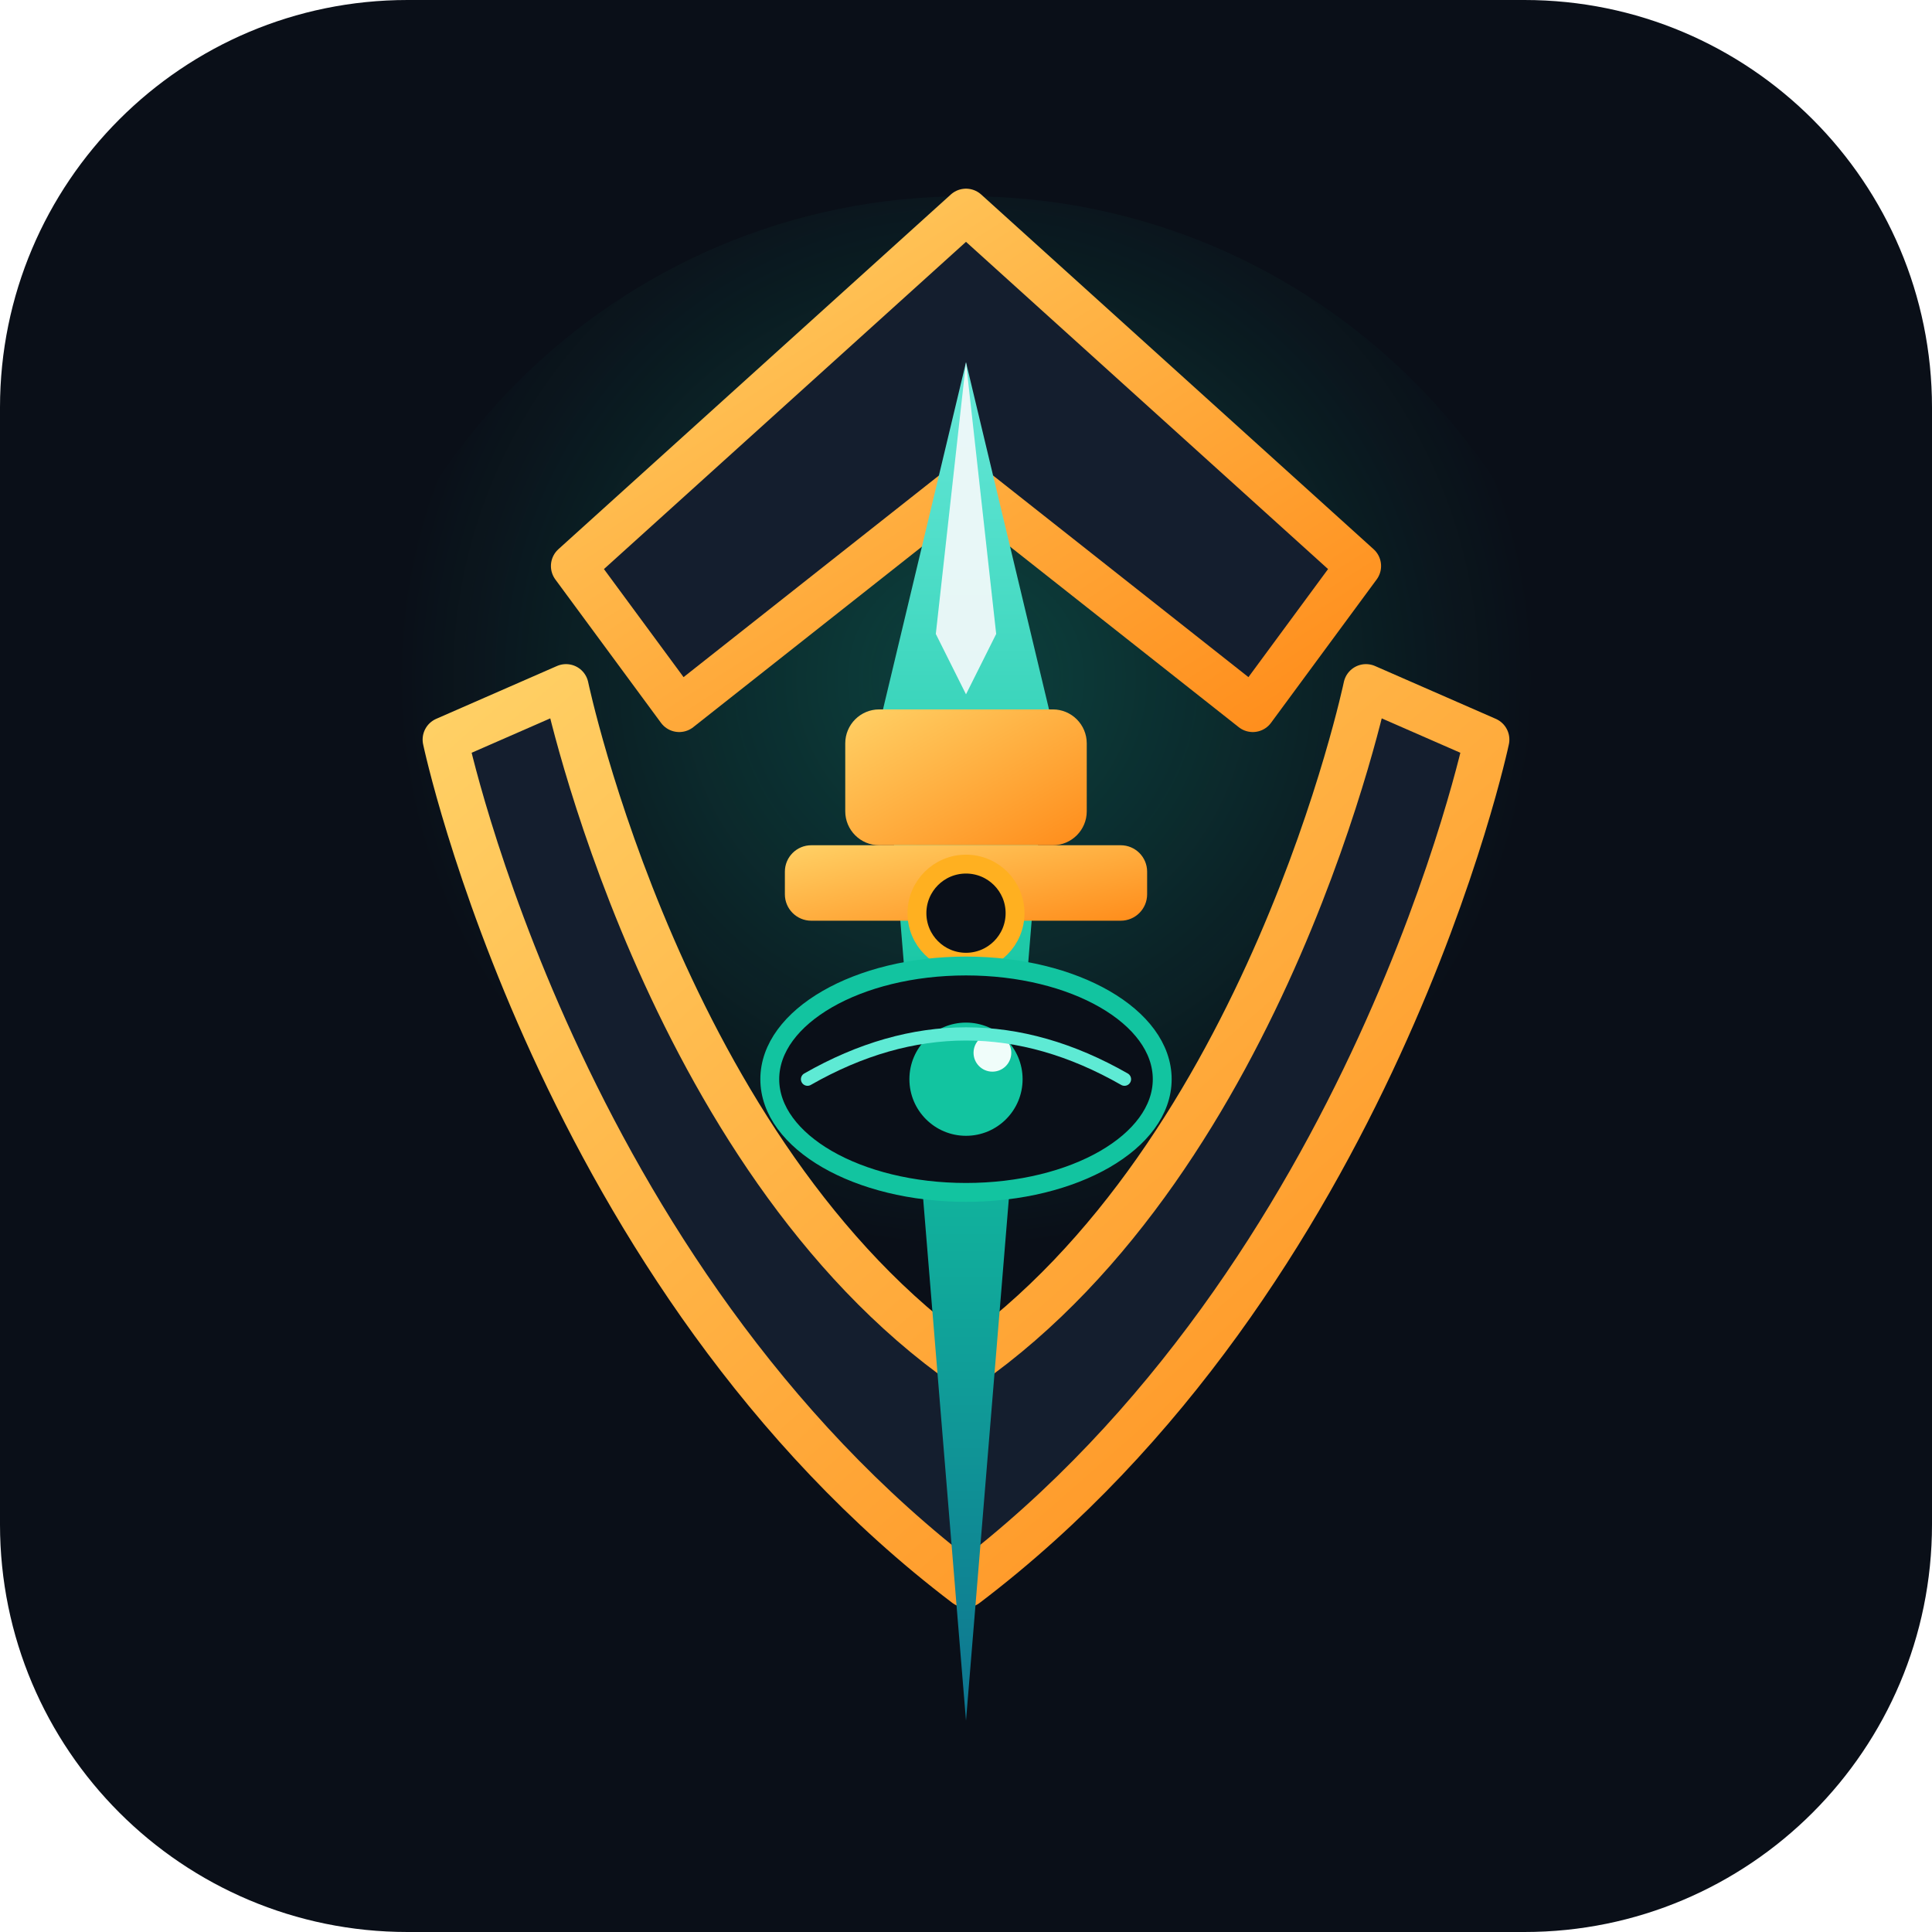
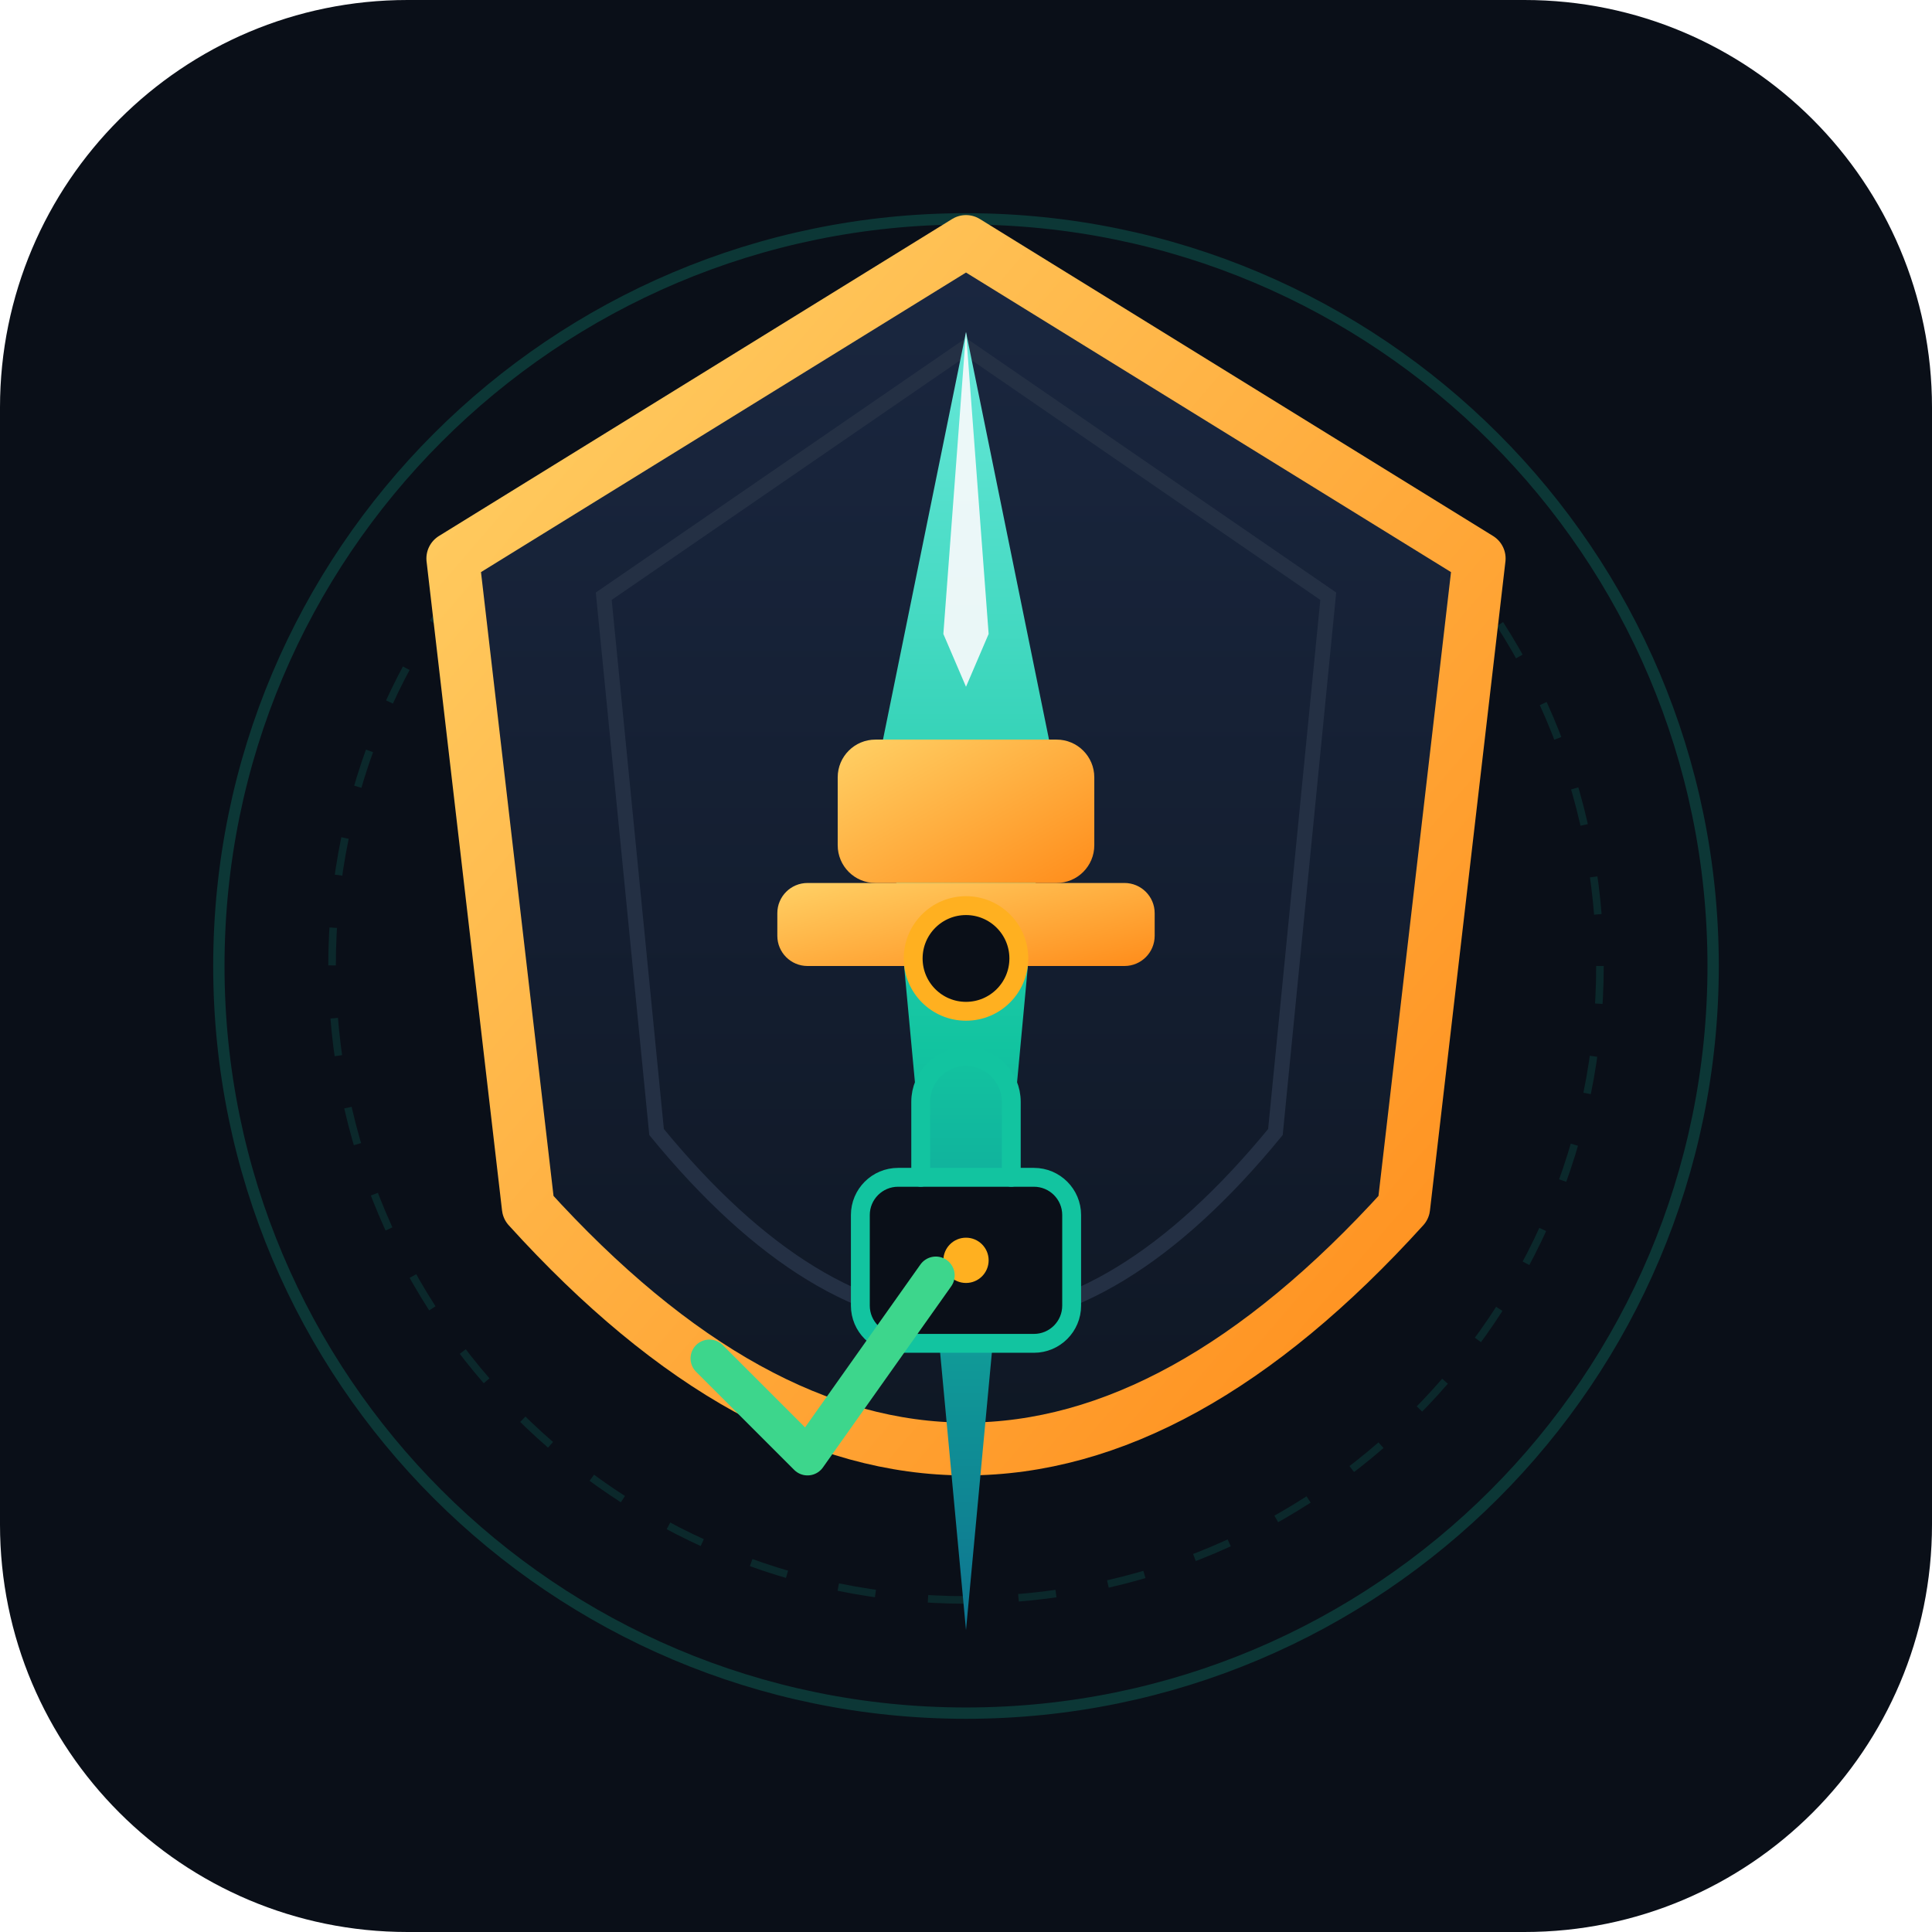
<svg xmlns="http://www.w3.org/2000/svg" viewBox="0 0 512 512" role="img" aria-label="Excalibu Sentinel">
  <defs>
    <linearGradient id="blade" x1="50%" y1="0%" x2="50%" y2="100%">
      <stop offset="0%" stop-color="#67e8d9" />
-       <stop offset="50%" stop-color="#12c4a0" />
+       <stop offset="55%" stop-color="#12c4a0" />
      <stop offset="100%" stop-color="#0e7490" />
    </linearGradient>
    <linearGradient id="gold" x1="0%" y1="0%" x2="100%" y2="100%">
      <stop offset="0%" stop-color="#ffd166" />
      <stop offset="100%" stop-color="#ff8c1a" />
    </linearGradient>
-     <radialGradient id="glow" cx="50%" cy="38%" r="45%">
-       <stop offset="0%" stop-color="#12c4a0" stop-opacity=".28" />
-       <stop offset="100%" stop-color="#12c4a0" stop-opacity="0" />
-     </radialGradient>
+     <linearGradient id="shieldFill" x1="50%" y1="0%" x2="50%" y2="100%">
+       <stop offset="0%" stop-color="#1a2740" />
+       <stop offset="100%" stop-color="#0f1724" />
+     </linearGradient>
  </defs>
  <rect width="512" height="512" rx="108" fill="#0a0f18" />
-   <circle cx="256" cy="220" r="168" fill="url(#glow)" />
-   <path d="M256 56 L360 150 L332 188 L256 128 L180 188 L152 150 Z" fill="#141e2e" stroke="url(#gold)" stroke-width="12" stroke-linejoin="round" />
-   <path d="M118 196 C118 196 148 338 256 420 C364 338 394 196 394 196 L362 182 C362 182 336 306 256 362 C176 306 150 182 150 182 Z" fill="#141e2e" stroke="url(#gold)" stroke-width="12" stroke-linejoin="round" />
-   <path d="M256 96 L278 188 L256 456 L234 188 Z" fill="url(#blade)" />
-   <path d="M256 96 L264 168 L256 184 L248 168 Z" fill="#f8fafc" opacity=".9" />
-   <rect x="224" y="188" width="64" height="36" rx="9" fill="url(#gold)" />
-   <rect x="208" y="224" width="96" height="20" rx="7" fill="url(#gold)" />
-   <circle cx="256" cy="242" r="13" fill="#0a0f18" stroke="#ffb020" stroke-width="5" />
-   <ellipse cx="256" cy="286" rx="52" ry="30" fill="#0a0f18" stroke="#12c4a0" stroke-width="5" />
-   <circle cx="256" cy="286" r="15" fill="#12c4a0" />
-   <circle cx="263" cy="279" r="5" fill="#f0fdfa" />
-   <path d="M214 286 Q256 262 298 286" fill="none" stroke="#5eead4" stroke-width="3.5" stroke-linecap="round" />
+   <circle cx="256" cy="256" r="198" fill="none" stroke="#12c4a0" stroke-width="3" opacity=".22" />
+   <circle cx="256" cy="256" r="168" fill="none" stroke="#12c4a0" stroke-width="2" opacity=".14" stroke-dasharray="10 14" />
+   <path d="M256 64 L392 148 L372 320 Q256 448 140 320 L120 148 Z" fill="url(#shieldFill)" stroke="url(#gold)" stroke-width="14" stroke-linejoin="round" />
+   <path d="M256 92 L352 158 L338 300 Q256 400 174 300 L160 158 Z" fill="none" stroke="#243044" stroke-width="4" />
+   <path d="M256 88 L278 196 L256 432 L234 196 Z" fill="url(#blade)" />
+   <path d="M256 88 L262 168 L256 182 L250 168 Z" fill="#f8fafc" opacity=".92" />
+   <rect x="222" y="196" width="68" height="38" rx="10" fill="url(#gold)" />
+   <rect x="206" y="234" width="100" height="22" rx="8" fill="url(#gold)" />
+   <circle cx="256" cy="254" r="14" fill="#0a0f18" stroke="#ffb020" stroke-width="5" />
+   <rect x="228" y="312" width="56" height="44" rx="10" fill="#0a0f18" stroke="#12c4a0" stroke-width="5" />
+   <path d="M244 312 V292 a12 12 0 0 1 24 0 v20" fill="none" stroke="#12c4a0" stroke-width="5" stroke-linecap="round" />
+   <circle cx="256" cy="334" r="6" fill="#ffb020" />
+   <path d="M188 360 L214 386 L248 338" fill="none" stroke="#3dd68c" stroke-width="10" stroke-linecap="round" stroke-linejoin="round" />
</svg>
